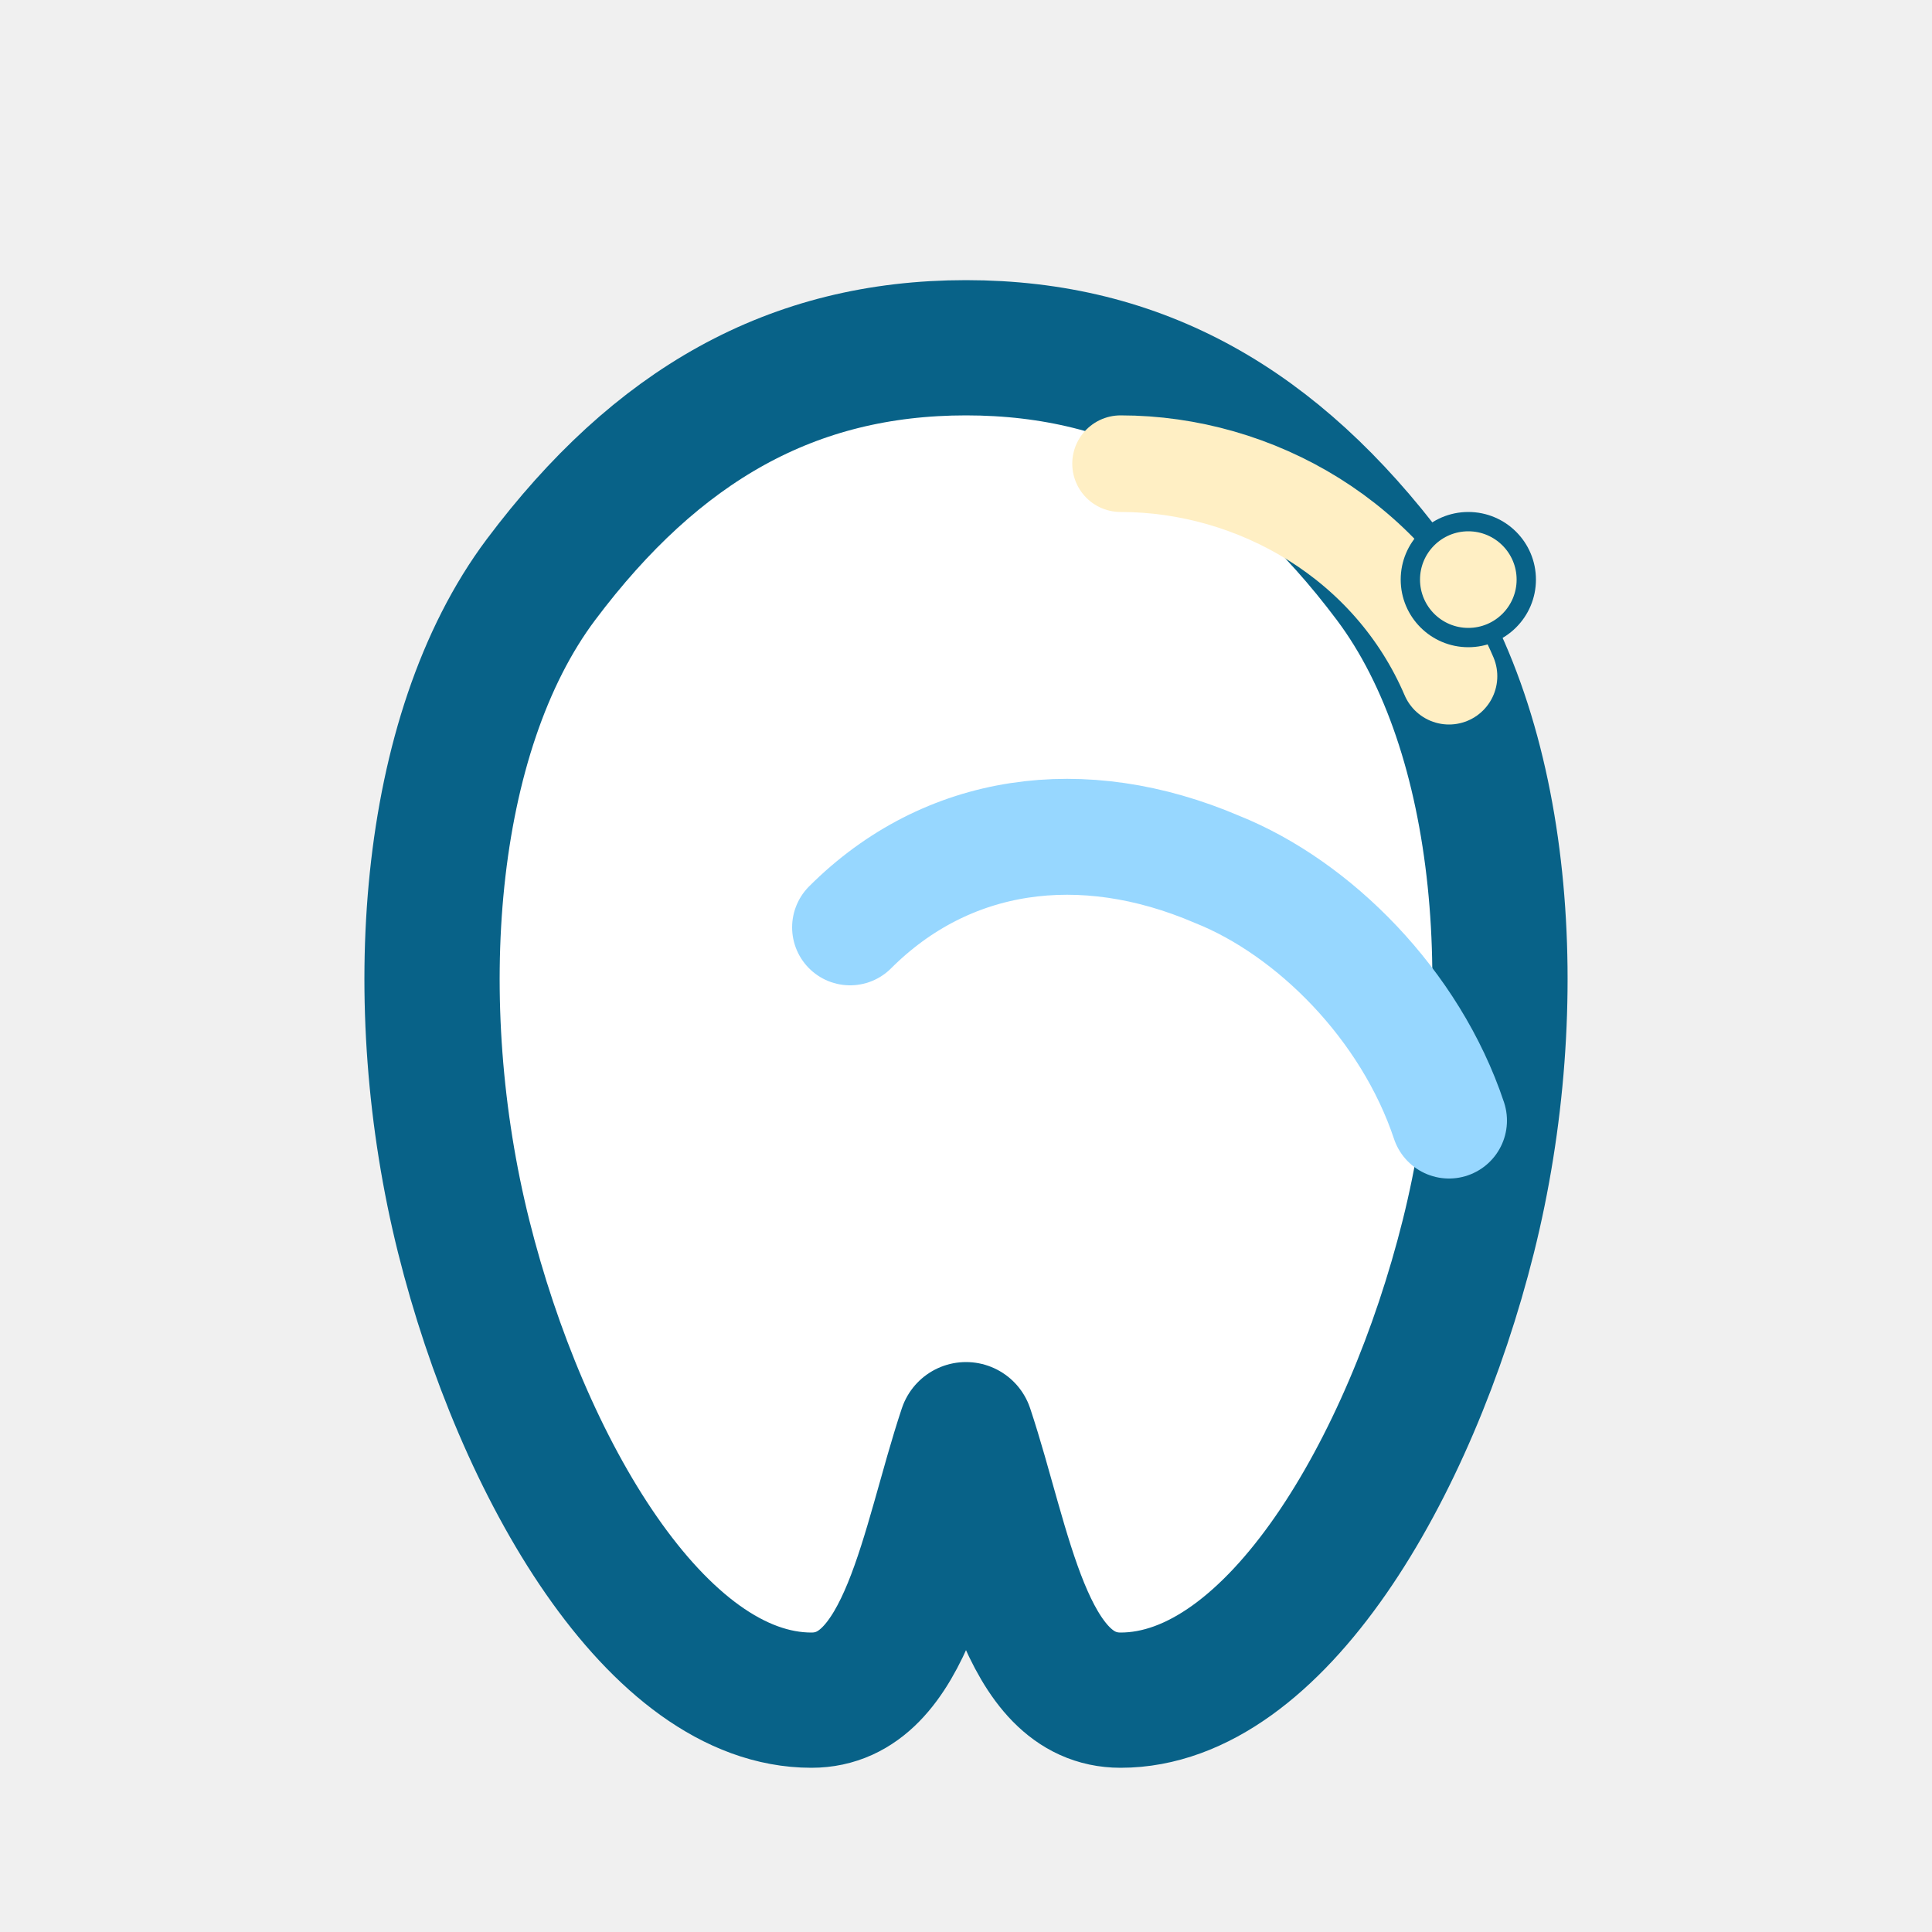
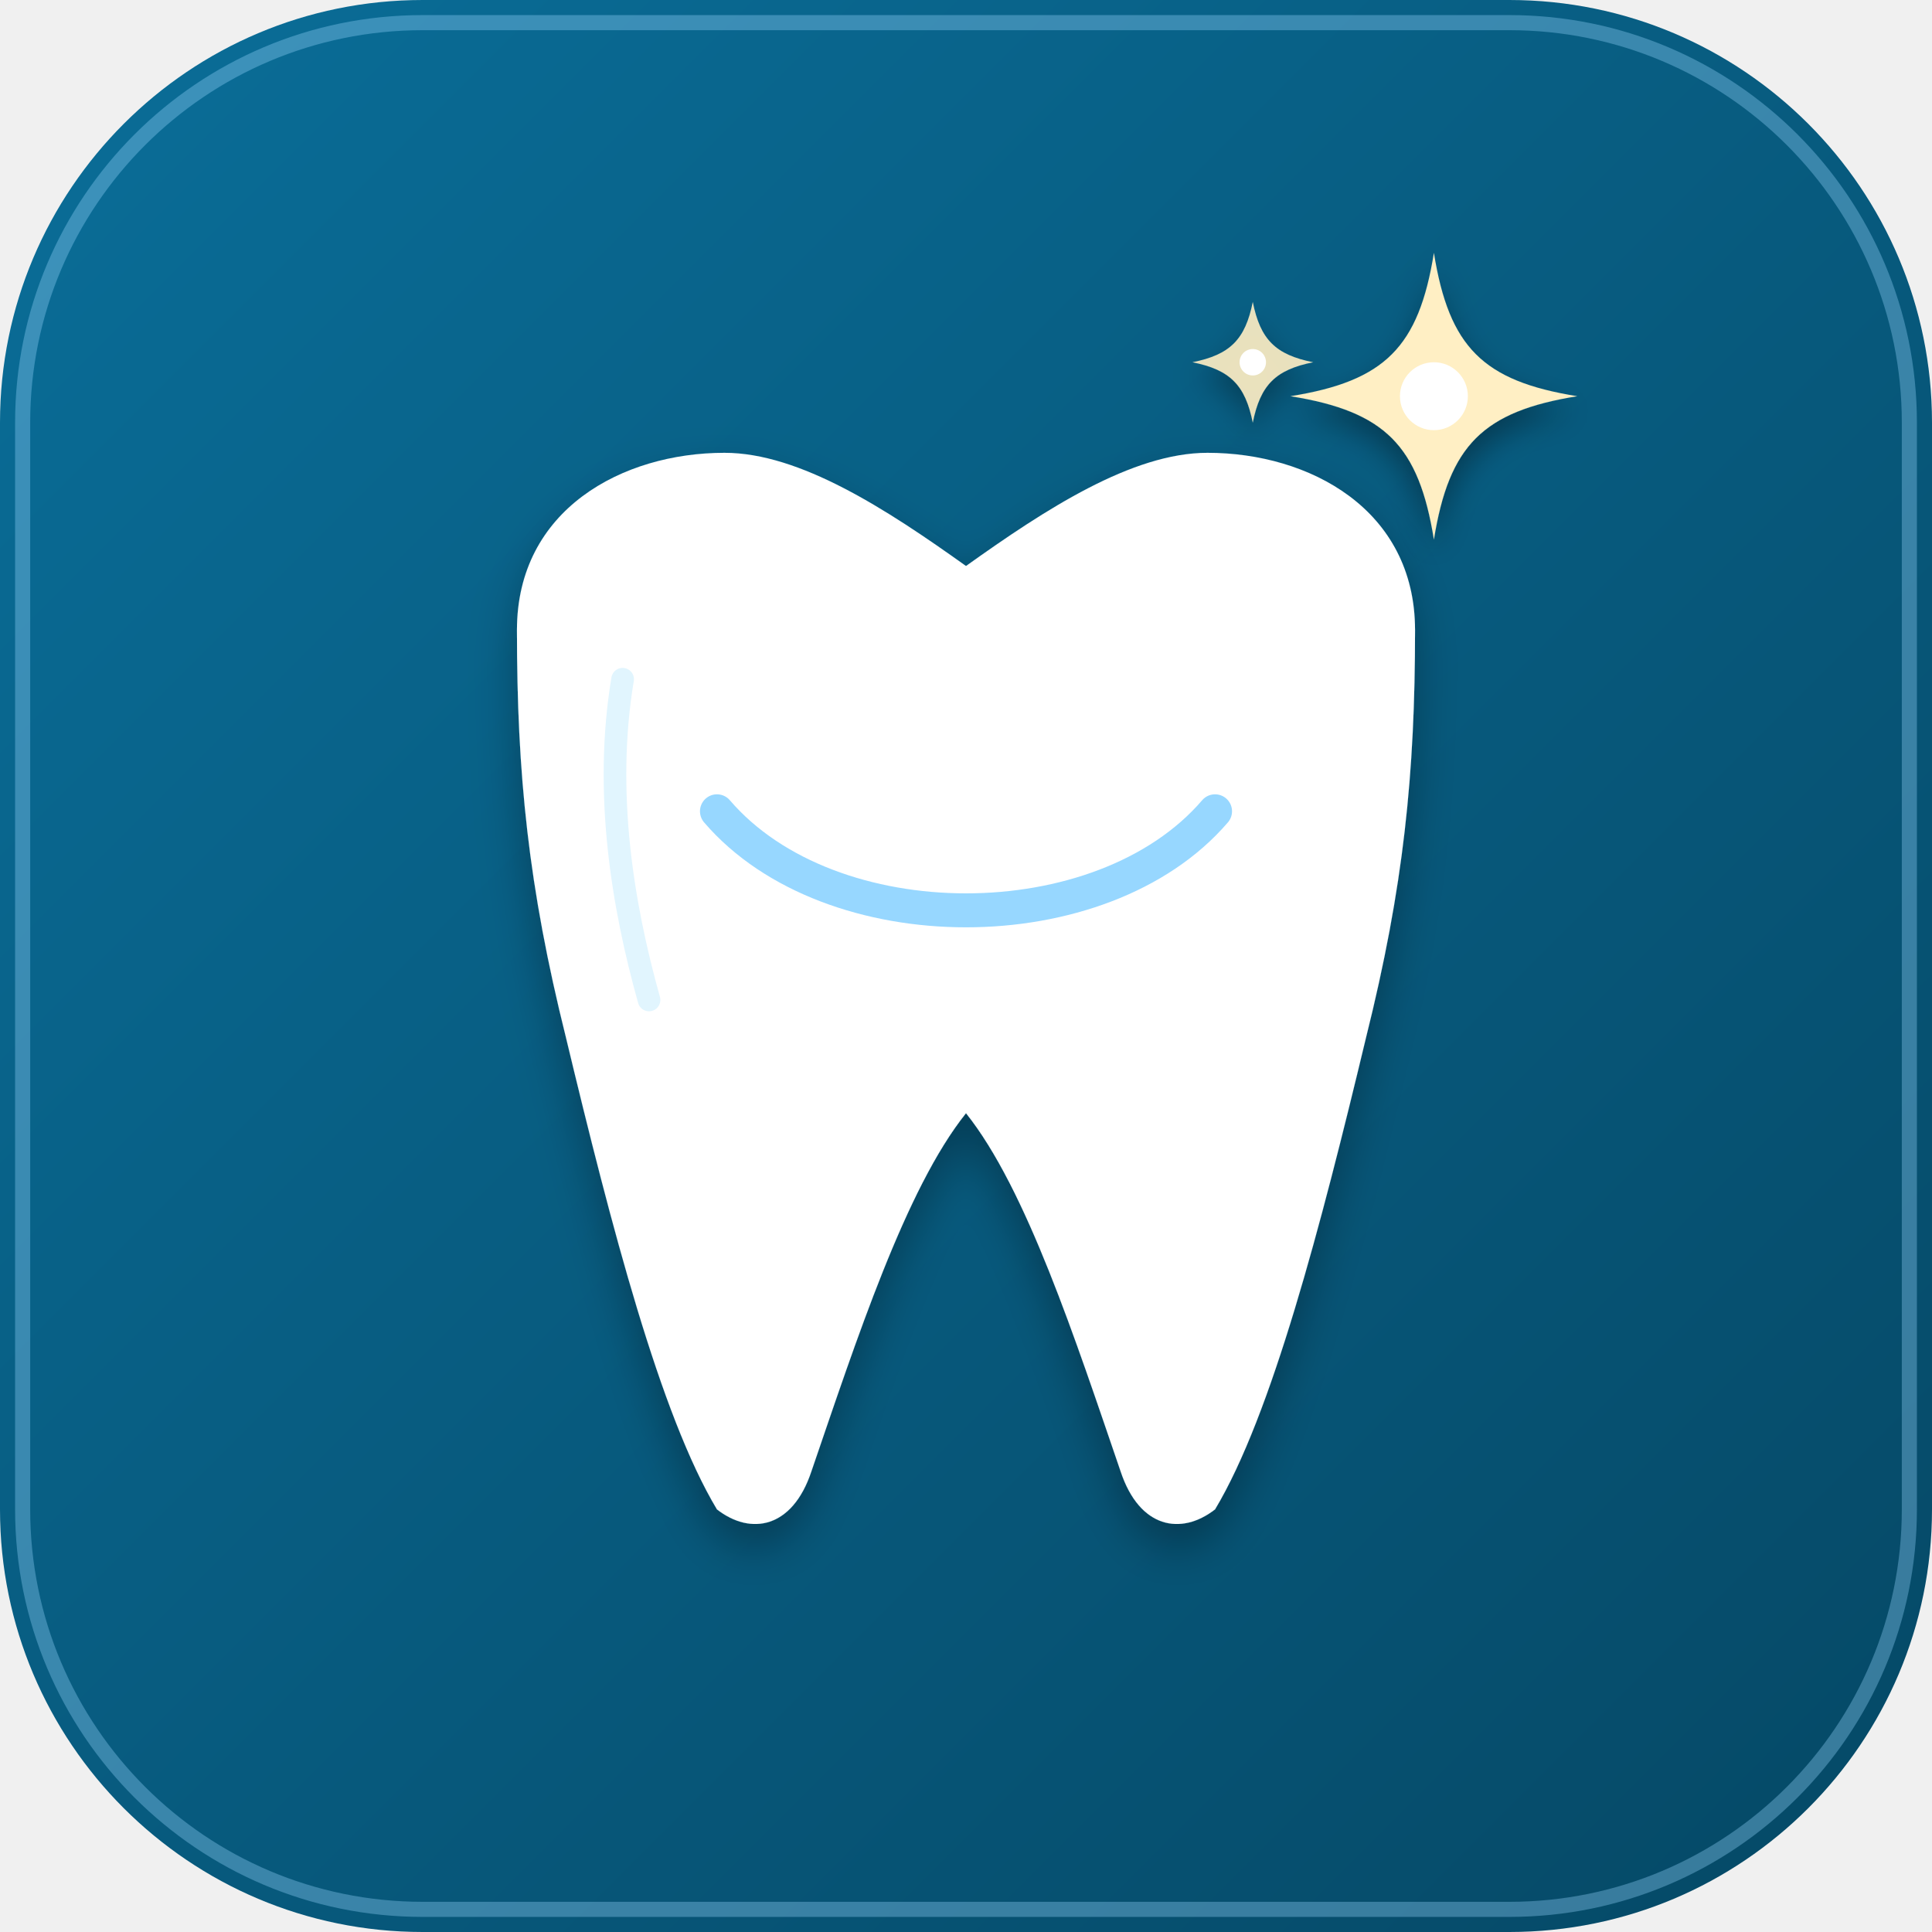
- <svg xmlns="http://www.w3.org/2000/svg" viewBox="0 0 100 100" fill="none">
-   <path d="M50 18C41 18 34 22 28 30C22 38 21 52 24 64C27 76 34 88 42 88C47 88 48 80 50 74C52 80 53 88 58 88C66 88 73 76 76 64C79 52 78 38 72 30C66 22 59 18 50 18Z" stroke="#086288" stroke-width="7" stroke-linecap="round" stroke-linejoin="round" fill="white" />
-   <path d="M44 48C49 43 56 42 63 45C68 47 73 52 75 58" stroke="#97D7FF" stroke-width="6" stroke-linecap="round" />
-   <path d="M58 24C65 24 72 28 75 35" stroke="#FFEFC4" stroke-width="5" stroke-linecap="round" />
-   <circle cx="76" cy="30" r="3" fill="#FFEFC4" stroke="#086288" stroke-width="1" />
+ <svg xmlns="http://www.w3.org/2000/svg" viewBox="0 0 512 512" fill="none">
+   <defs>
+     <linearGradient id="bgGrad" x1="0%" y1="0%" x2="100%" y2="100%">
+       <stop offset="0%" stop-color="#0A6E99" />
+       <stop offset="100%" stop-color="#054865" />
+     </linearGradient>
+     <filter id="toothShadow" x="-20%" y="-20%" width="140%" height="140%">
+       <feDropShadow dx="0" dy="6" stdDeviation="6" flood-color="#000000" flood-opacity="0.3" />
+     </filter>
+     <filter id="starShadow" x="-30%" y="-30%" width="160%" height="160%">
+       <feDropShadow dx="0" dy="4" stdDeviation="4" flood-color="#000000" flood-opacity="0.35" />
+     </filter>
+   </defs>
+   <rect width="512" height="512" rx="112" fill="url(#bgGrad)" />
+   <rect x="6" y="6" width="500" height="500" rx="106" stroke="#97D7FF" stroke-width="4" stroke-opacity="0.35" />
+   <g filter="url(#toothShadow)">
+     <path d="M256 150 C235 135 212 120 192 120 C165 120 137 135 137 167 C137 205 140 235 150 275 C162 325 175 375 190 400 C199 407 210 405 215 390 C227 355 240 315 256 295 C272 315 285 355 297 390 C302 405 313 407 322 400 C337 375 350 325 362 275 C372 235 375 205 375 167 C375 135 347 120 320 120 C300 120 277 135 256 150 Z" fill="#FFFFFF" />
+     <path d="M190 215 C220 250 292 250 322 215" stroke="#97D7FF" stroke-width="9" stroke-linecap="round" fill="none" />
+     <path d="M165 180 C160 210 165 240 172 265" stroke="#E1F5FE" stroke-width="6" stroke-linecap="round" fill="none" />
+   </g>
+   <g filter="url(#starShadow)">
+     <path d="M380 67 C384 92 393 101 418 105 C393 109 384 118 380 143 C376 118 367 109 342 105 C367 101 376 92 380 67 Z" fill="#FFEFC4" />
+     <circle cx="380" cy="105" r="9" fill="#FFFFFF" />
+     <path d="M332 80 C334 90 338 94 348 96 C338 98 334 102 332 112 C330 102 326 98 316 96 C326 94 330 90 332 80 Z" fill="#FFEFC4" opacity="0.9" />
+     <circle cx="332" cy="96" r="3.5" fill="#FFFFFF" />
+   </g>
</svg>
